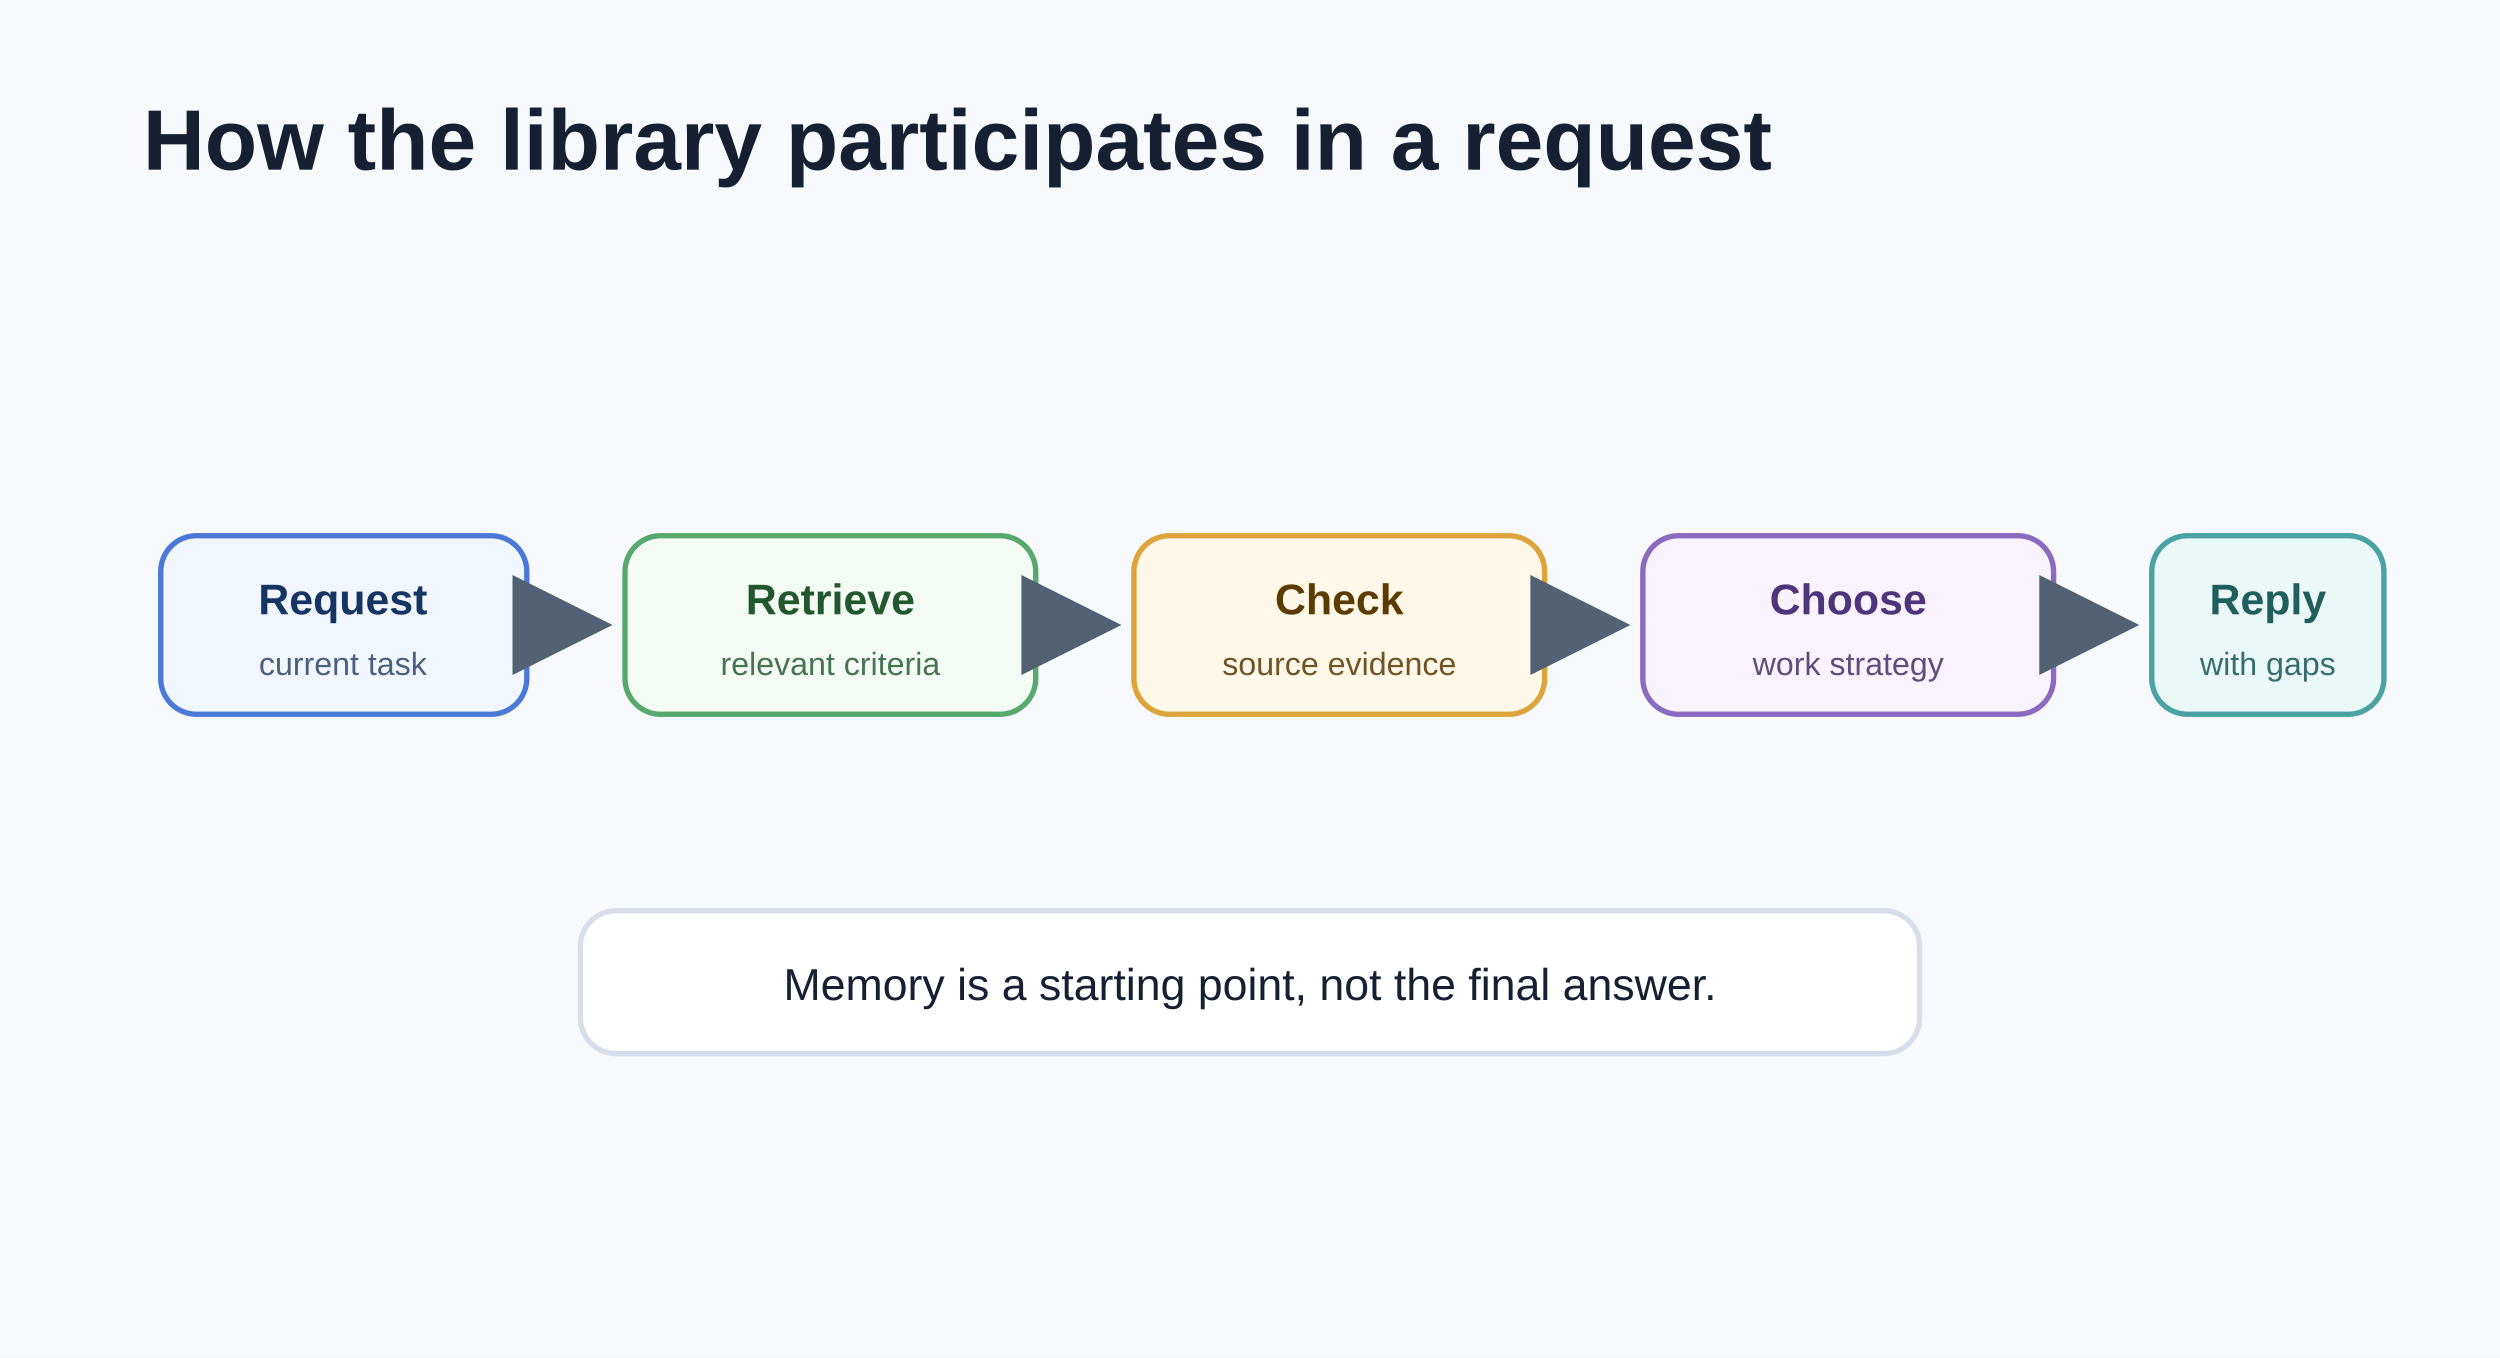
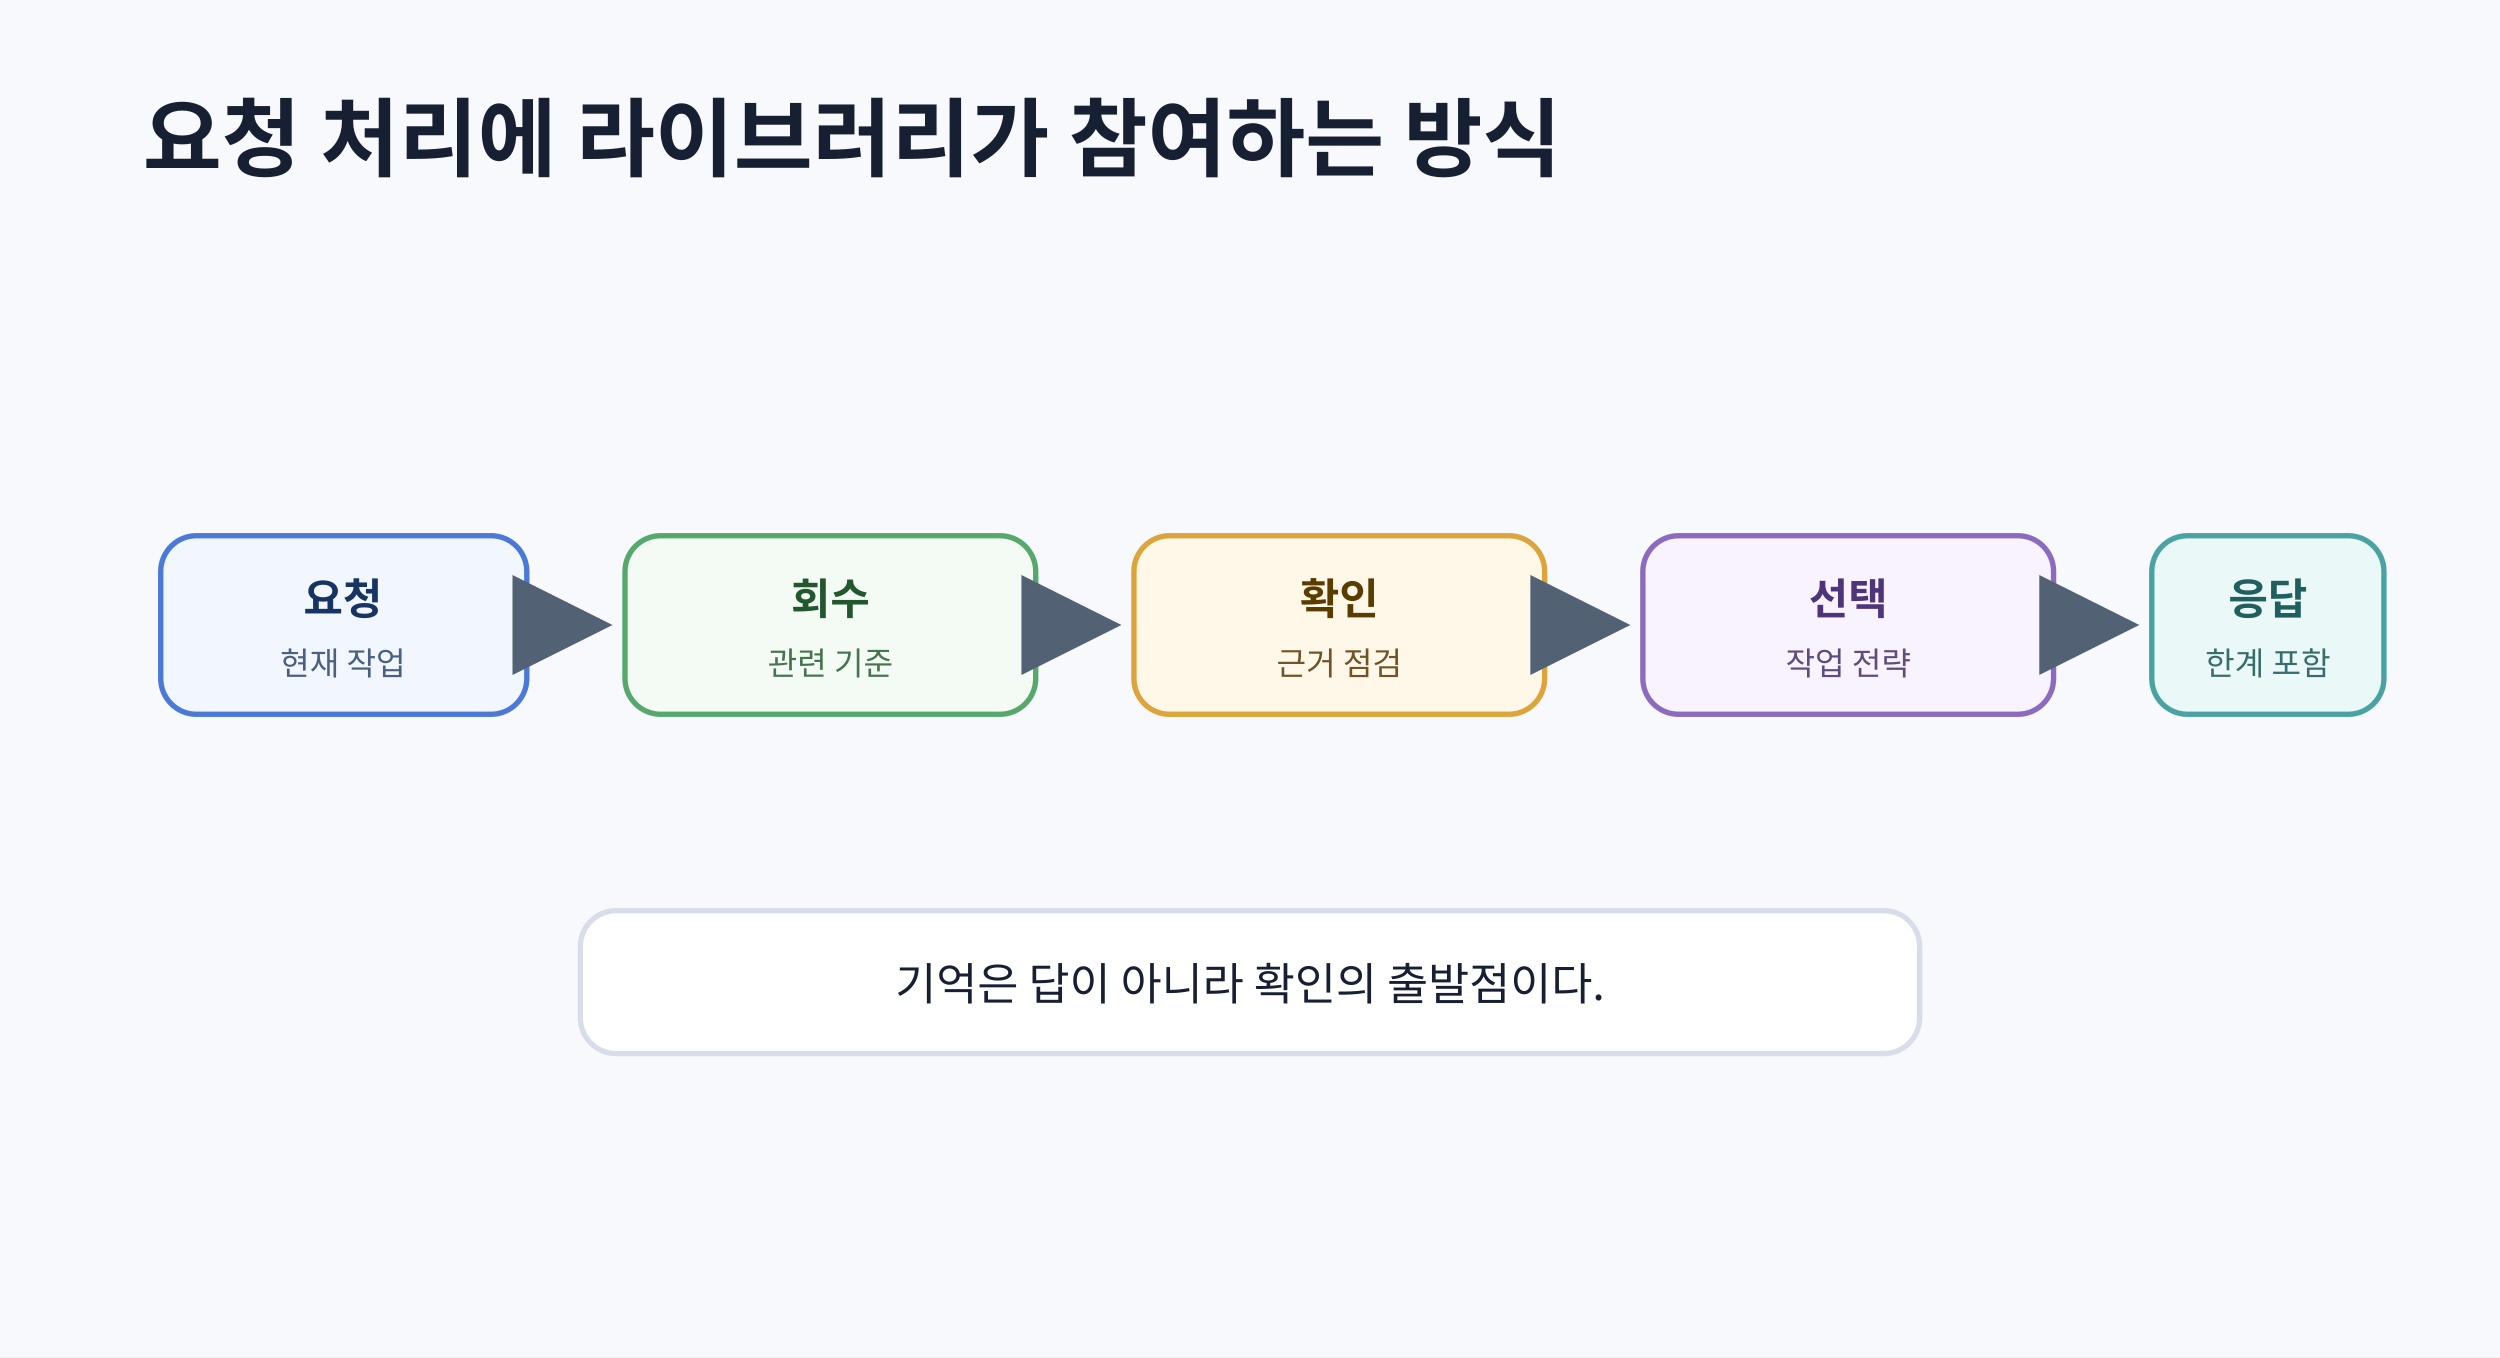
<svg xmlns="http://www.w3.org/2000/svg" width="1400" height="760" viewBox="0 0 1400 760">
  <rect width="1400" height="760" fill="#f7f9fc" />
-   <text x="80" y="95" font-family="Arial, sans-serif" font-size="48" font-weight="700" fill="#172033">How the library participates in a request</text>
+   <text x="80" y="95" font-family="Noto Sans CJK KR, sans-serif" font-size="48" font-weight="700" fill="#172033">요청 처리에 라이브러리가 참여하는 방식</text>
  <defs>
    <marker id="flow" markerWidth="18" markerHeight="18" refX="14" refY="9" orient="auto">
      <path d="M2,2 L16,9 L2,16 Z" fill="#526173" />
    </marker>
  </defs>
-   <g font-family="Arial, sans-serif">
+   <g font-family="Noto Sans CJK KR, sans-serif">
    <rect x="90" y="300" width="205" height="100" rx="20" fill="#f1f6ff" stroke="#4b79d8" stroke-width="3" />
-     <text x="192" y="344" text-anchor="middle" font-size="24" font-weight="700" fill="#173563">Request</text>
-     <text x="192" y="378" text-anchor="middle" font-size="18" fill="#49617f">current task</text>
+     <text x="192" y="344" text-anchor="middle" font-size="24" font-weight="700" fill="#173563">요청</text>
+     <text x="192" y="378" text-anchor="middle" font-size="18" fill="#49617f">현재 작업</text>
    <rect x="350" y="300" width="230" height="100" rx="20" fill="#f3fbf4" stroke="#57a86d" stroke-width="3" />
-     <text x="465" y="344" text-anchor="middle" font-size="24" font-weight="700" fill="#23582e">Retrieve</text>
-     <text x="465" y="378" text-anchor="middle" font-size="18" fill="#467451">relevant criteria</text>
+     <text x="465" y="344" text-anchor="middle" font-size="24" font-weight="700" fill="#23582e">회수</text>
+     <text x="465" y="378" text-anchor="middle" font-size="18" fill="#467451">관련 기준</text>
    <rect x="635" y="300" width="230" height="100" rx="20" fill="#fff8e8" stroke="#dca43a" stroke-width="3" />
-     <text x="750" y="344" text-anchor="middle" font-size="24" font-weight="700" fill="#5a3b00">Check</text>
-     <text x="750" y="378" text-anchor="middle" font-size="18" fill="#705427">source evidence</text>
+     <text x="750" y="344" text-anchor="middle" font-size="24" font-weight="700" fill="#5a3b00">확인</text>
+     <text x="750" y="378" text-anchor="middle" font-size="18" fill="#705427">근거 점검</text>
    <rect x="920" y="300" width="230" height="100" rx="20" fill="#f9f2ff" stroke="#8a6bbf" stroke-width="3" />
-     <text x="1035" y="344" text-anchor="middle" font-size="24" font-weight="700" fill="#4e3478">Choose</text>
-     <text x="1035" y="378" text-anchor="middle" font-size="18" fill="#5e4c7a">work strategy</text>
+     <text x="1035" y="344" text-anchor="middle" font-size="24" font-weight="700" fill="#4e3478">선택</text>
+     <text x="1035" y="378" text-anchor="middle" font-size="18" fill="#5e4c7a">작업 전략</text>
    <rect x="1205" y="300" width="130" height="100" rx="20" fill="#eaf8f7" stroke="#4aa3a2" stroke-width="3" />
-     <text x="1270" y="344" text-anchor="middle" font-size="24" font-weight="700" fill="#215f5f">Reply</text>
-     <text x="1270" y="378" text-anchor="middle" font-size="18" fill="#386d6d">with gaps</text>
+     <text x="1270" y="344" text-anchor="middle" font-size="24" font-weight="700" fill="#215f5f">응답</text>
+     <text x="1270" y="378" text-anchor="middle" font-size="18" fill="#386d6d">한계 포함</text>
    <path d="M300 350 H335" stroke="#526173" stroke-width="4" marker-end="url(#flow)" />
    <path d="M585 350 H620" stroke="#526173" stroke-width="4" marker-end="url(#flow)" />
    <path d="M870 350 H905" stroke="#526173" stroke-width="4" marker-end="url(#flow)" />
    <path d="M1155 350 H1190" stroke="#526173" stroke-width="4" marker-end="url(#flow)" />
    <rect x="325" y="510" width="750" height="80" rx="20" fill="#ffffff" stroke="#d7deea" stroke-width="3" />
-     <text x="700" y="560" text-anchor="middle" font-size="25" fill="#172033">Memory is a starting point, not the final answer.</text>
+     <text x="700" y="560" text-anchor="middle" font-size="25" fill="#172033">기억은 답이 아니라 확인의 출발점이다.</text>
  </g>
</svg>
